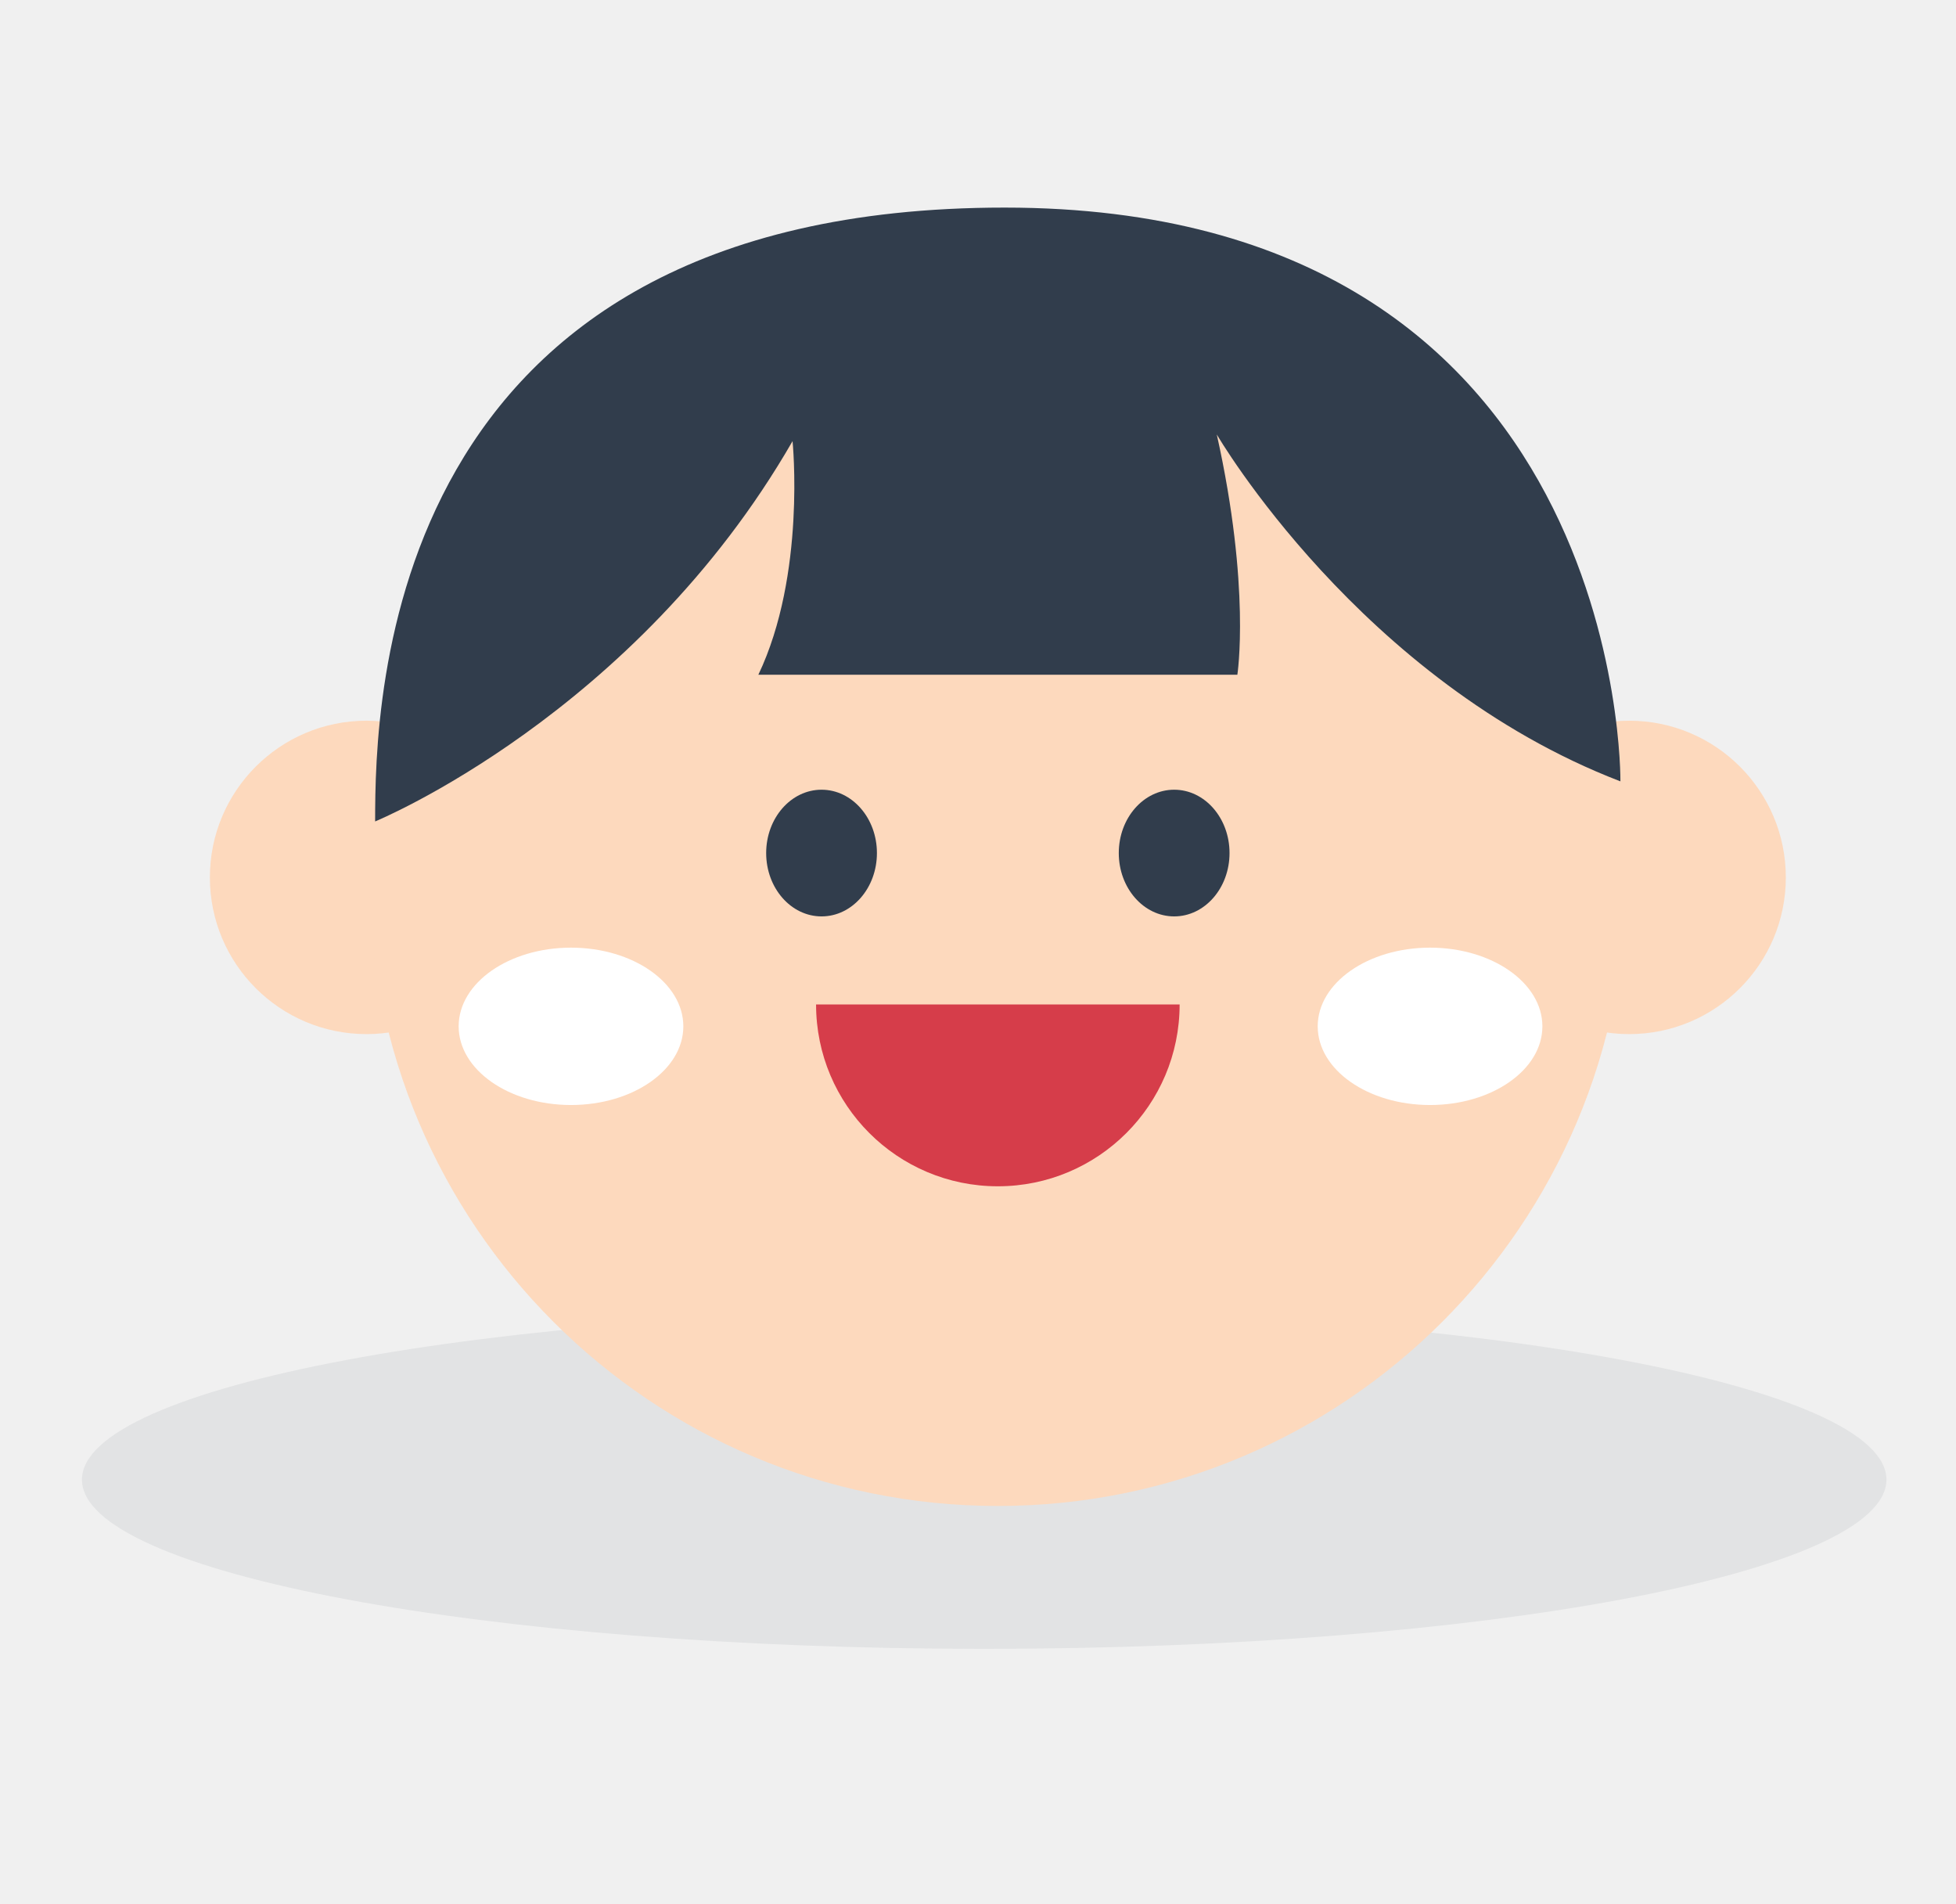
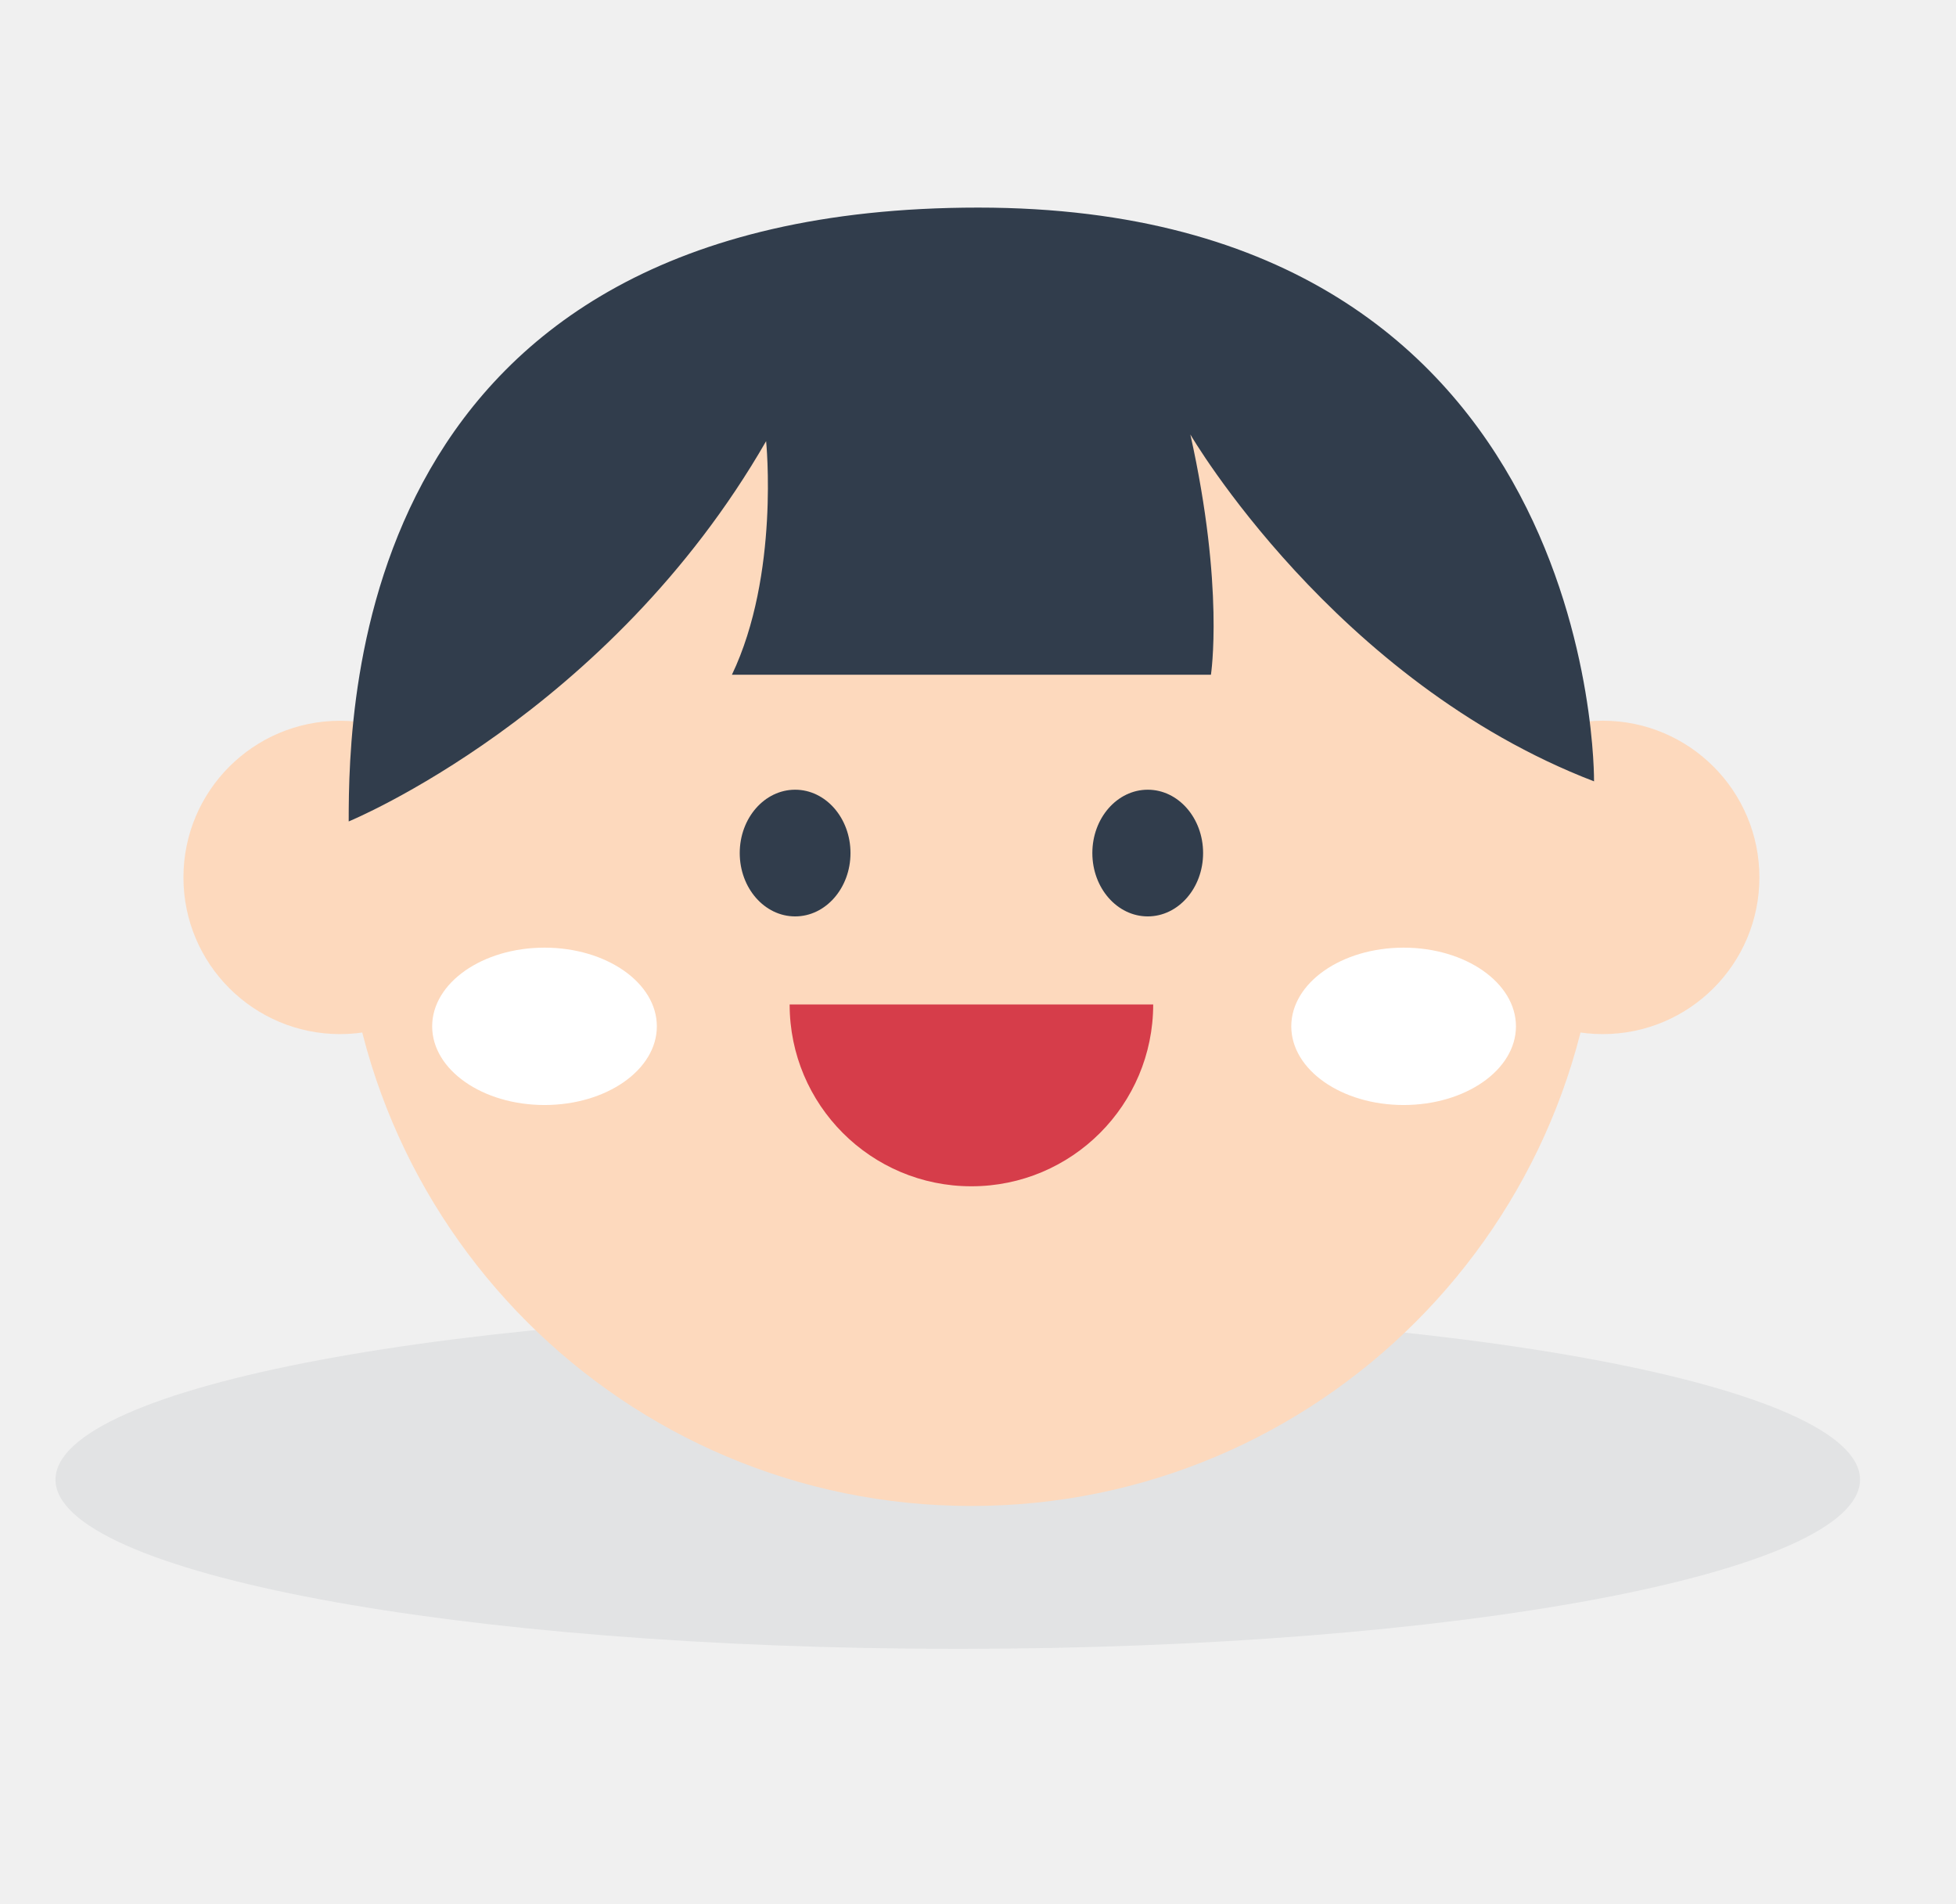
<svg xmlns="http://www.w3.org/2000/svg" width="37" height="36" viewBox="0 0 37 36" fill="none">
-   <ellipse cx="18.617" cy="27.983" rx="17.067" ry="3.2" fill="#ACB1B6" fill-opacity="0.2" />
-   <path d="M6.933 19.557C8.57 19.557 9.896 18.23 9.896 16.594C9.896 14.957 8.57 13.63 6.933 13.63C5.296 13.63 3.97 14.957 3.97 16.594C3.97 18.23 5.296 19.557 6.933 19.557Z" fill="#FDD9BD" />
-   <path d="M30.818 19.557C32.454 19.557 33.781 18.23 33.781 16.594C33.781 14.957 32.454 13.63 30.818 13.63C29.181 13.63 27.855 14.957 27.855 16.594C27.855 18.23 29.181 19.557 30.818 19.557Z" fill="#FDD9BD" />
-   <path d="M18.876 28.481C25.441 28.481 30.763 23.159 30.763 16.594C30.763 10.028 25.441 4.706 18.876 4.706C12.31 4.706 6.988 10.028 6.988 16.594C6.988 23.159 12.31 28.481 18.876 28.481Z" fill="#FDD9BD" />
-   <ellipse cx="27.051" cy="19.41" rx="2.125" ry="1.488" fill="white" />
-   <ellipse cx="10.801" cy="19.41" rx="2.125" ry="1.488" fill="white" />
-   <path d="M15.541 17.331C16.119 17.331 16.588 16.795 16.588 16.133C16.588 15.472 16.119 14.935 15.541 14.935C14.962 14.935 14.493 15.472 14.493 16.133C14.493 16.795 14.962 17.331 15.541 17.331Z" fill="#313D4C" />
-   <path d="M23.258 16.133C23.258 16.795 22.789 17.331 22.211 17.331C21.633 17.331 21.163 16.795 21.163 16.133C21.163 15.471 21.633 14.935 22.211 14.935C22.789 14.935 23.258 15.471 23.258 16.133Z" fill="#313D4C" />
-   <path d="M7.096 15.535C7.096 15.535 12.015 13.515 14.992 8.343C14.992 8.343 15.249 10.867 14.345 12.761H23.406C23.406 12.761 23.663 11.12 23.017 8.217C23.017 8.217 25.735 12.887 30.652 14.777C30.652 14.777 30.781 3.926 19.004 3.926C7.227 3.926 7.096 13.263 7.096 15.535Z" fill="#313D4C" />
-   <path d="M15.437 18.996C15.437 20.896 16.976 22.435 18.875 22.435C20.775 22.435 22.314 20.896 22.314 18.996H15.439H15.437Z" fill="#D63D4A" />
+   <ellipse cx="18.117" cy="27.983" rx="17.067" ry="3.2" fill="#ACB1B6" fill-opacity="0.2" />
+   <path d="M6.433 19.557C8.07 19.557 9.396 18.23 9.396 16.594C9.396 14.957 8.07 13.631 6.433 13.631C4.796 13.631 3.47 14.957 3.47 16.594C3.47 18.23 4.796 19.557 6.433 19.557Z" fill="#FDD9BD" />
+   <path d="M30.318 19.557C31.954 19.557 33.281 18.23 33.281 16.594C33.281 14.957 31.954 13.63 30.318 13.63C28.681 13.63 27.355 14.957 27.355 16.594C27.355 18.23 28.681 19.557 30.318 19.557Z" fill="#FDD9BD" />
+   <path d="M18.375 28.481C24.94 28.481 30.262 23.159 30.262 16.594C30.262 10.029 24.94 4.706 18.375 4.706C11.81 4.706 6.488 10.029 6.488 16.594C6.488 23.159 11.81 28.481 18.375 28.481Z" fill="#FDD9BD" />
+   <ellipse cx="26.551" cy="19.41" rx="2.125" ry="1.488" fill="white" />
+   <ellipse cx="10.3" cy="19.41" rx="2.125" ry="1.488" fill="white" />
+   <path d="M15.041 17.331C15.619 17.331 16.088 16.795 16.088 16.133C16.088 15.471 15.619 14.935 15.041 14.935C14.462 14.935 13.993 15.471 13.993 16.133C13.993 16.795 14.462 17.331 15.041 17.331Z" fill="#313D4C" />
+   <path d="M22.758 16.133C22.758 16.795 22.289 17.331 21.711 17.331C21.133 17.331 20.663 16.795 20.663 16.133C20.663 15.471 21.133 14.935 21.711 14.935C22.289 14.935 22.758 15.471 22.758 16.133Z" fill="#313D4C" />
+   <path d="M6.596 15.535C6.596 15.535 11.516 13.515 14.492 8.343C14.492 8.343 14.75 10.868 13.845 12.761H22.906C22.906 12.761 23.164 11.12 22.517 8.217C22.517 8.217 25.236 12.887 30.153 14.777C30.153 14.777 30.282 3.926 18.505 3.926C6.728 3.926 6.596 13.263 6.596 15.535Z" fill="#313D4C" />
+   <path d="M14.937 18.996C14.937 20.896 16.476 22.435 18.375 22.435C20.275 22.435 21.814 20.896 21.814 18.996H14.939H14.937Z" fill="#D63D4A" />
</svg>
